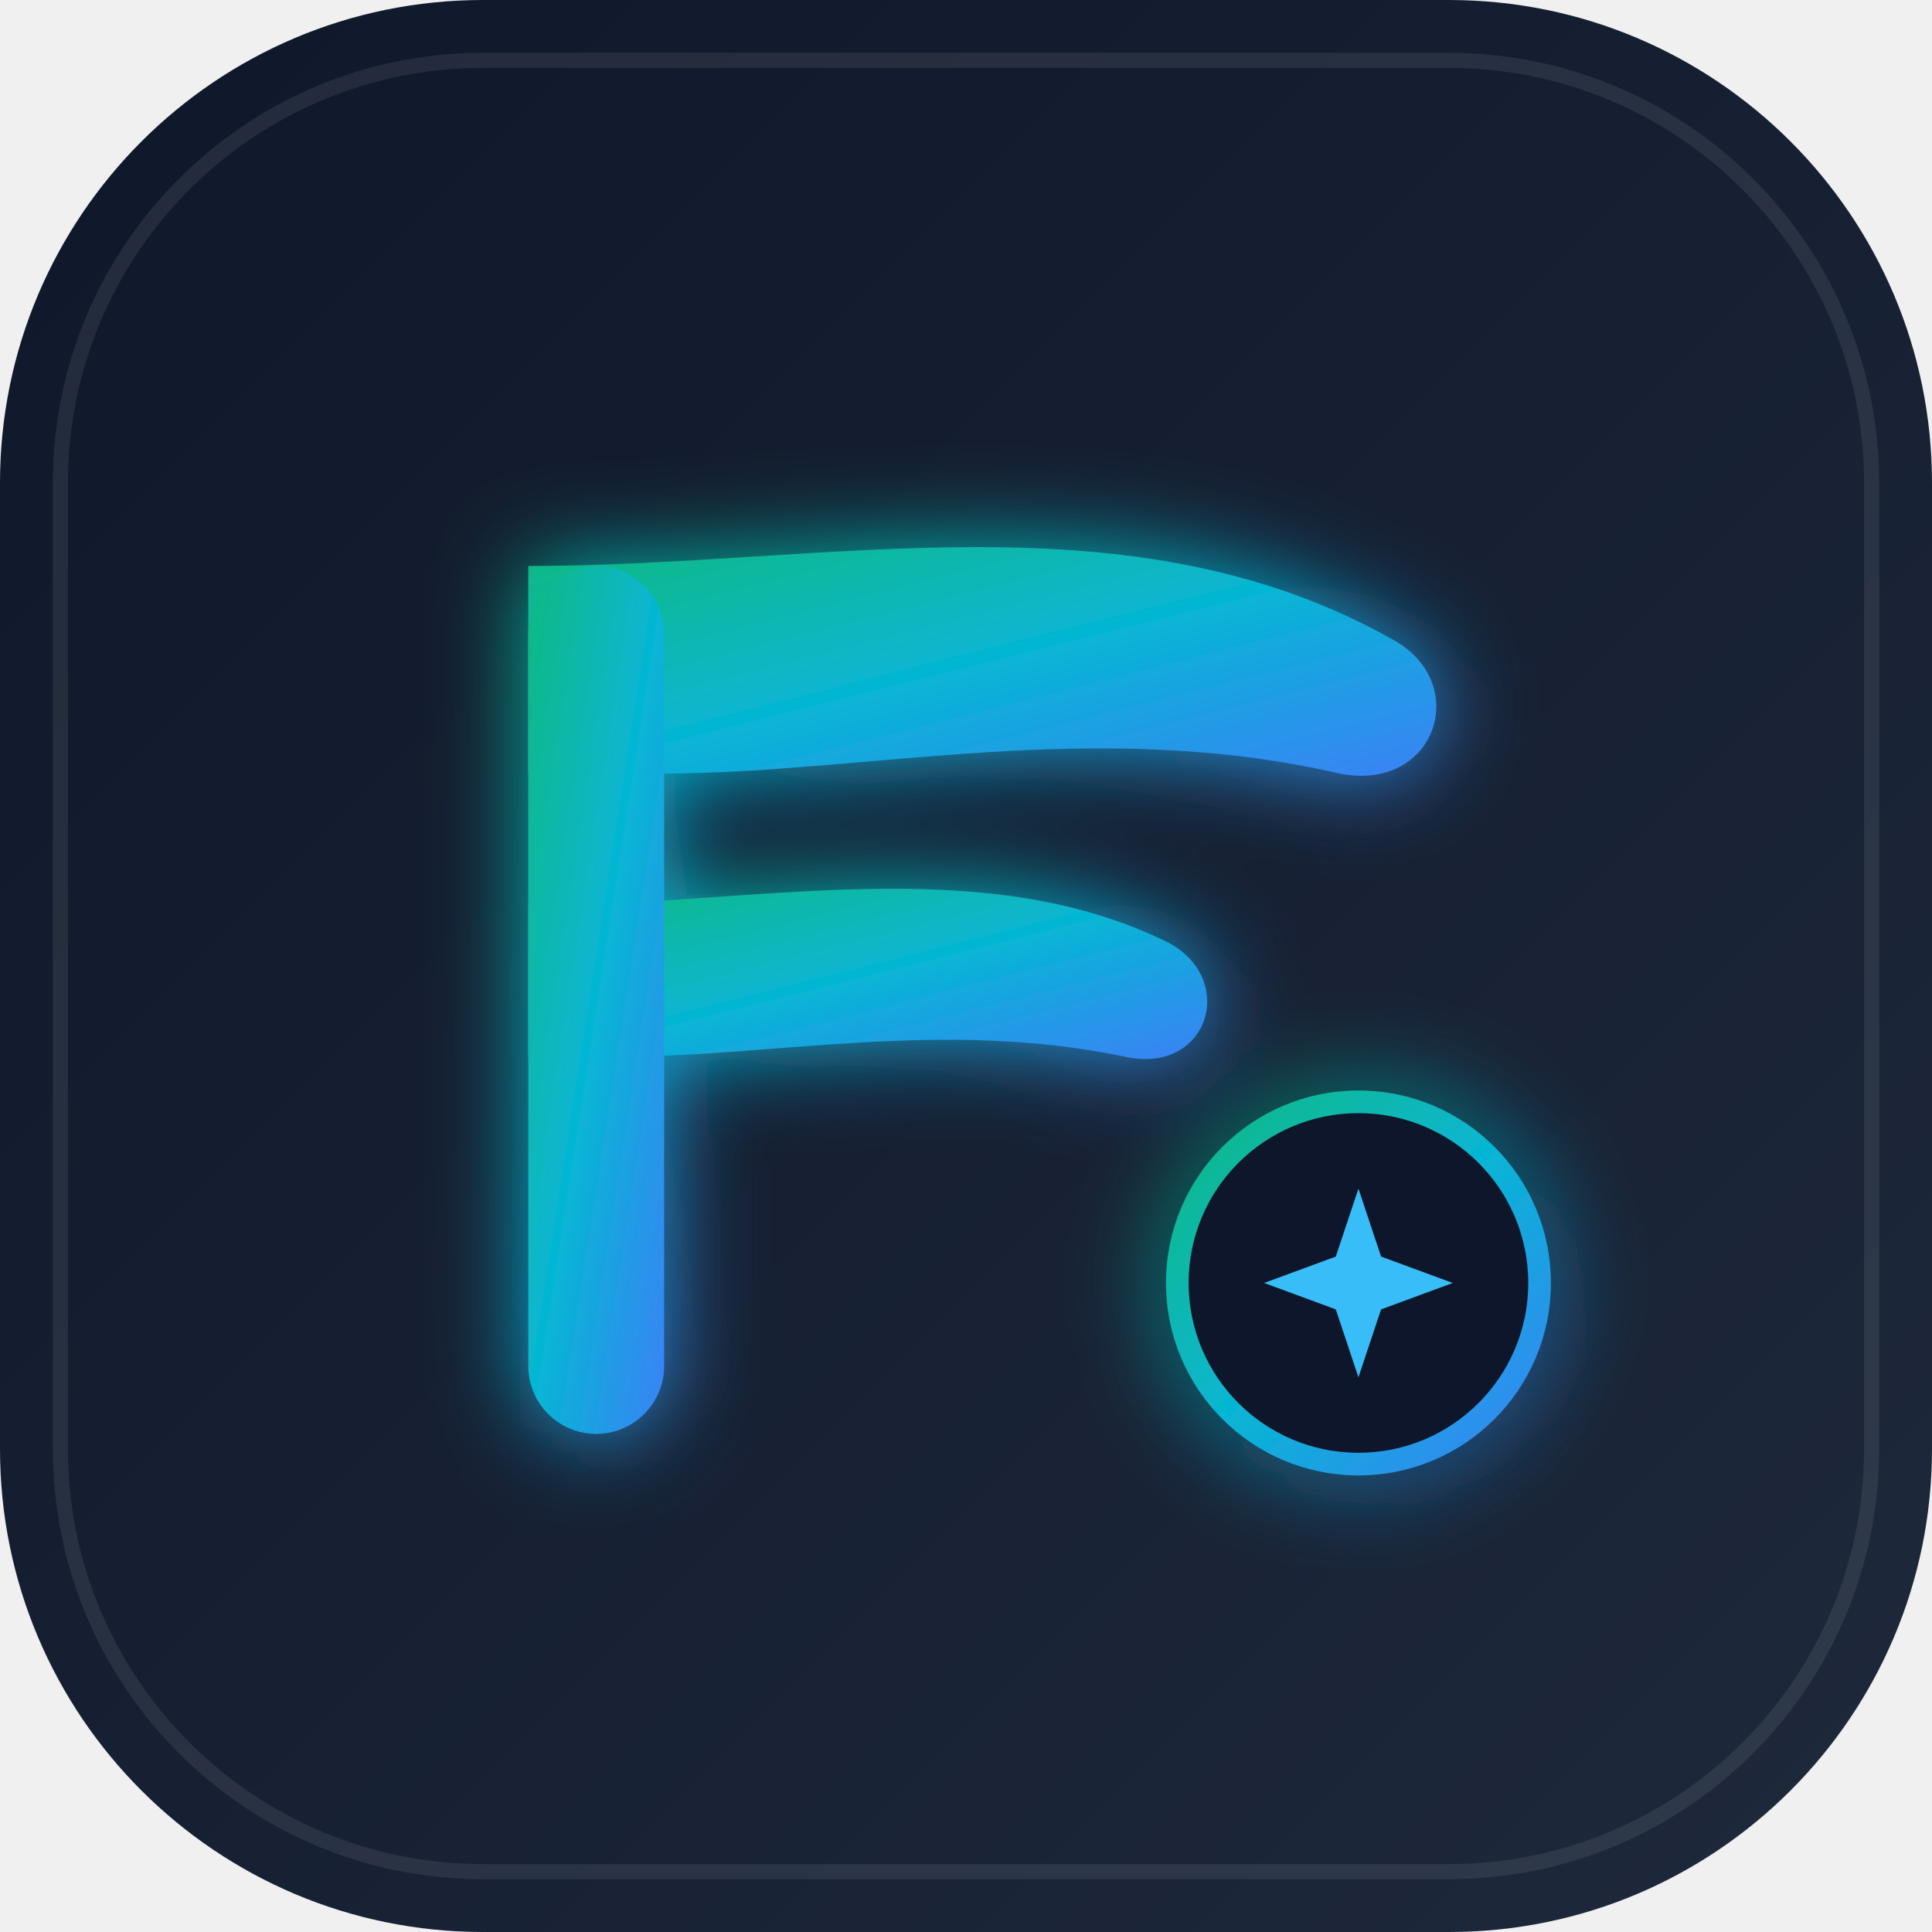
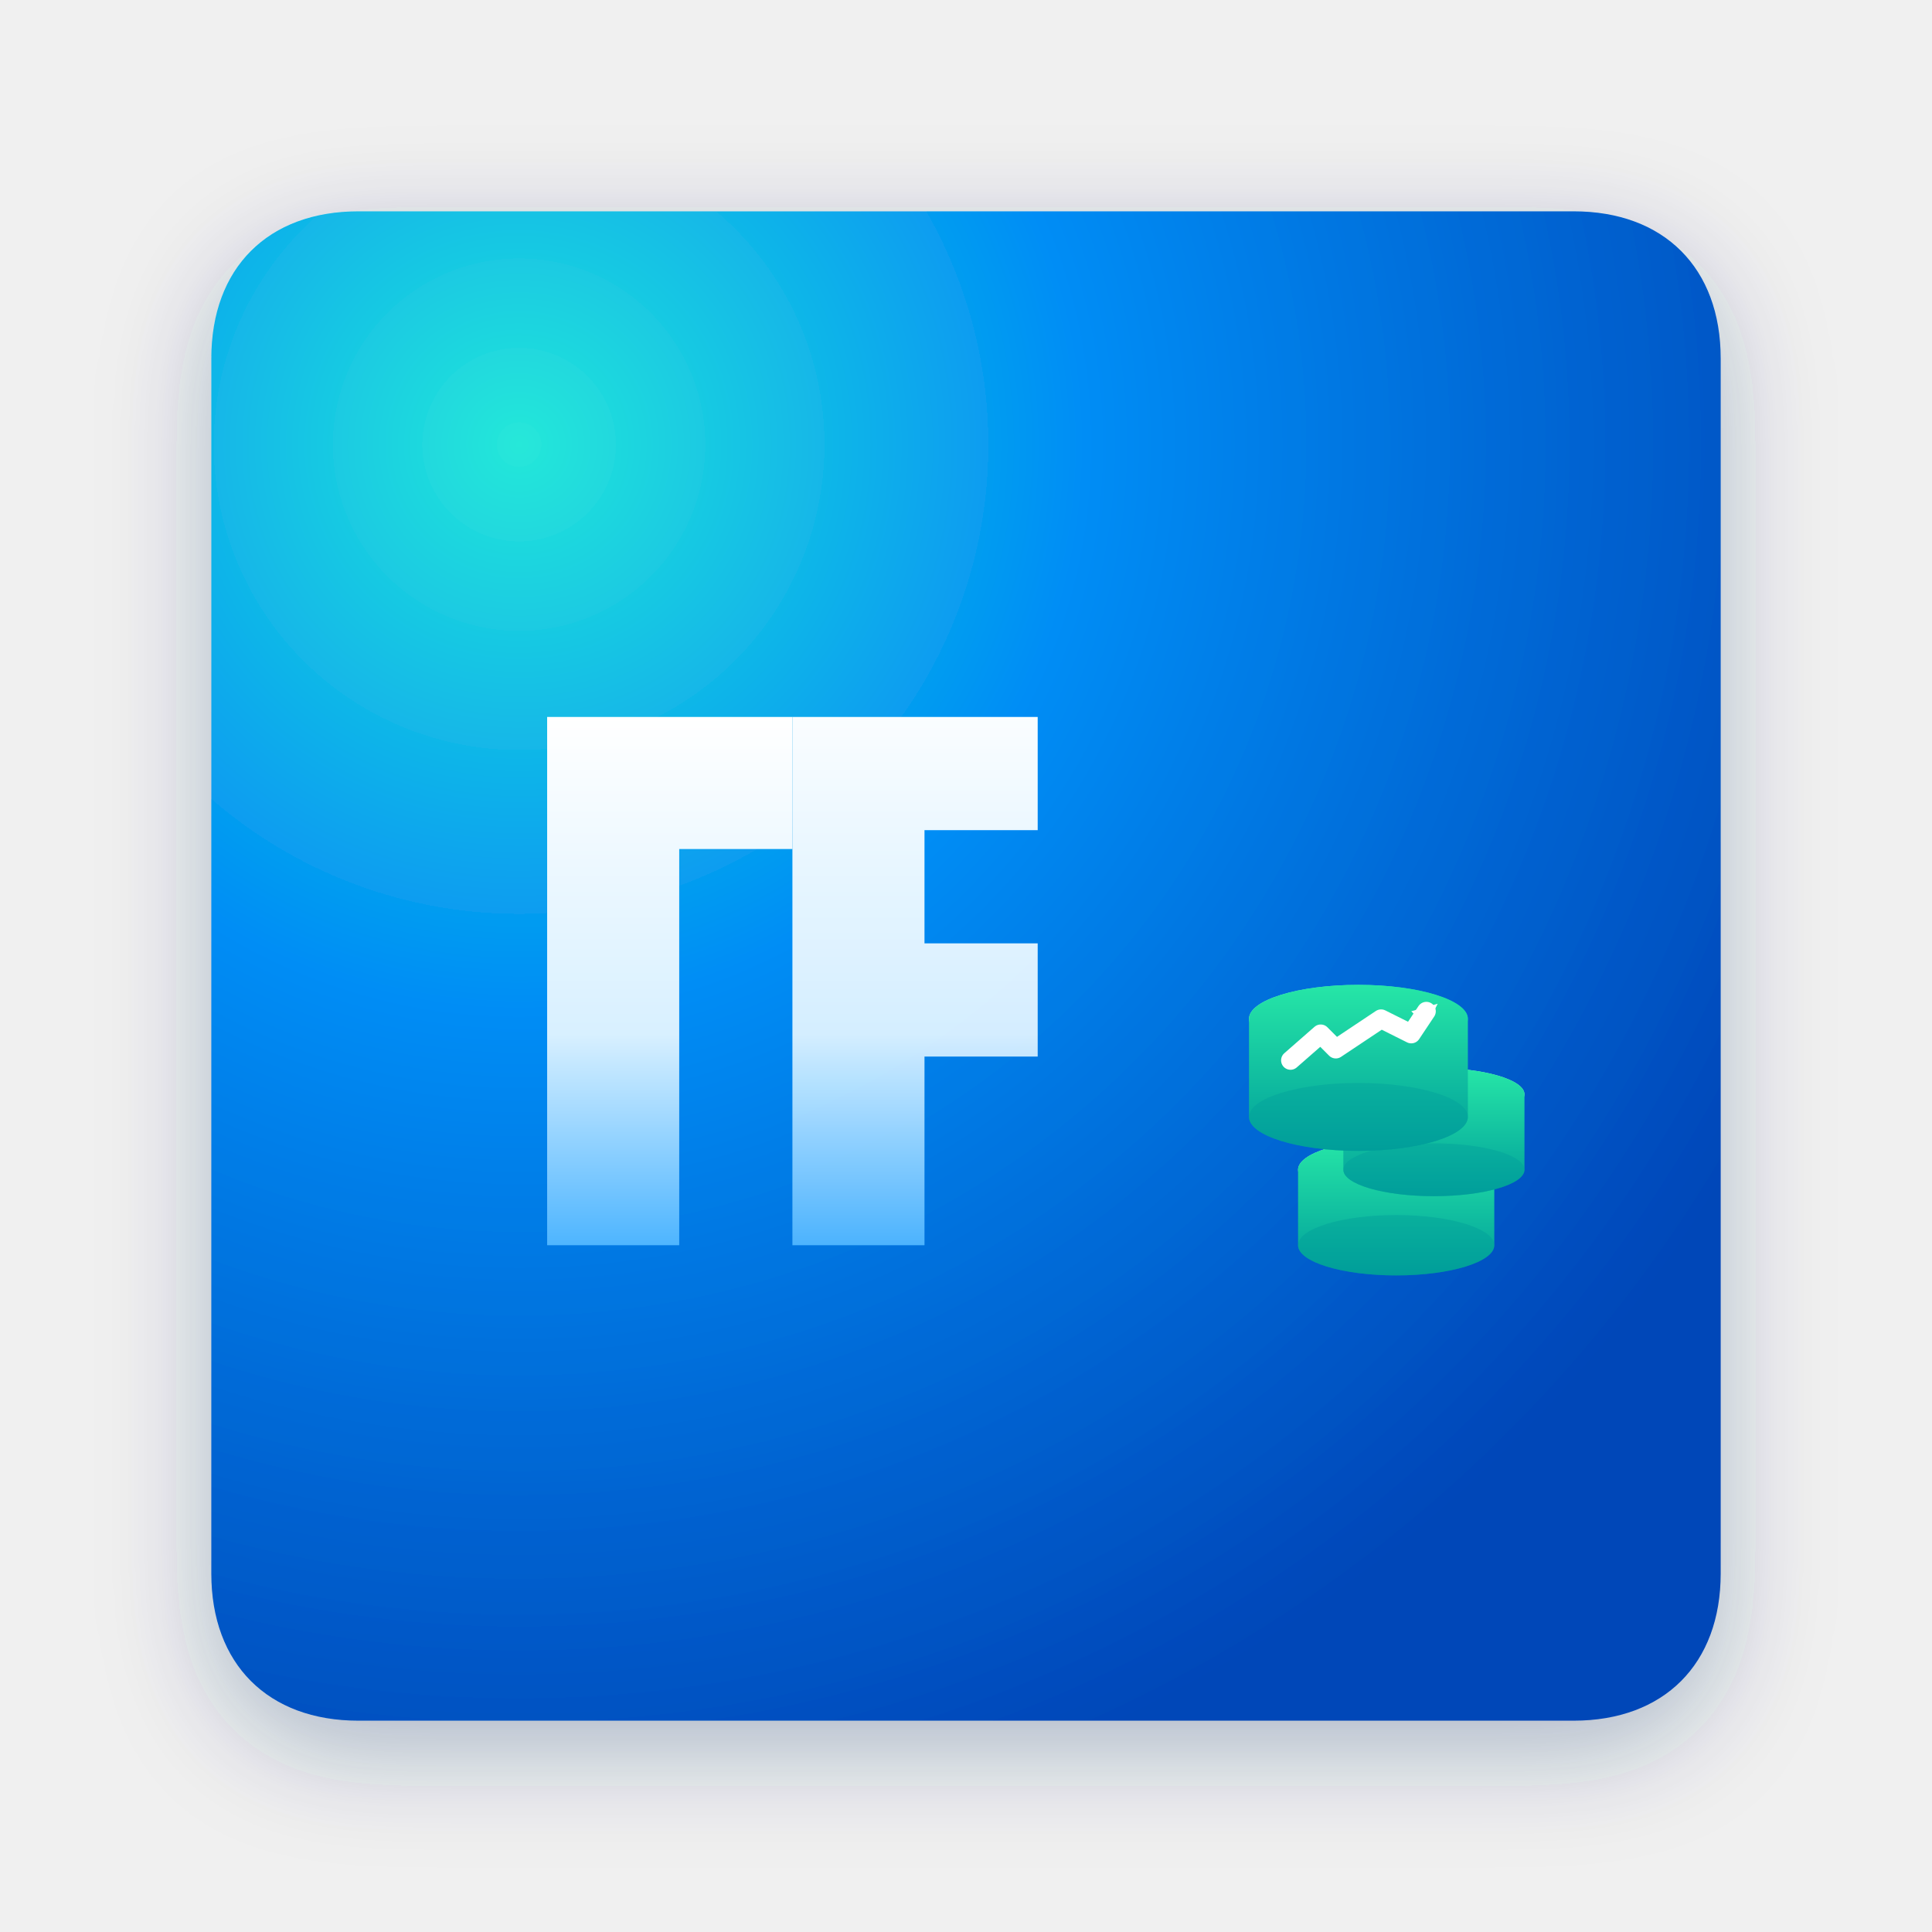
- <svg xmlns="http://www.w3.org/2000/svg" viewBox="0 0 512 512" width="512" height="512">
+ <svg xmlns="http://www.w3.org/2000/svg" width="1024" height="1024" viewBox="0 0 1024 1024">
  <defs>
-     <linearGradient id="bg" x1="0%" y1="0%" x2="100%" y2="100%">
-       <stop offset="0%" stop-color="#0F172A" />
-       <stop offset="100%" stop-color="#1E293B" />
+     <radialGradient id="bgGrad" cx="20%" cy="15%" r="95%">
+       <stop offset="0%" stop-color="#26E8D9" />
+       <stop offset="40%" stop-color="#008DF5" />
+       <stop offset="100%" stop-color="#0046B8" />
+     </radialGradient>
+     <linearGradient id="ltGrad" x1="0" y1="0" x2="0" y2="1">
+       <stop offset="0%" stop-color="#FFFFFF" />
+       <stop offset="60%" stop-color="#D8F0FF" />
+       <stop offset="100%" stop-color="#4EB5FF" />
    </linearGradient>
-     <linearGradient id="flow" x1="0%" y1="0%" x2="100%" y2="100%">
-       <stop offset="0%" stop-color="#10B981" />
-       <stop offset="50%" stop-color="#06B6D4" />
-       <stop offset="100%" stop-color="#3B82F6" />
+     <linearGradient id="coinBody" x1="0" y1="0" x2="0" y2="1">
+       <stop offset="0%" stop-color="#26E6A7" />
+       <stop offset="100%" stop-color="#009E9A" />
    </linearGradient>
-     <linearGradient id="accent" x1="0%" y1="0%" x2="100%" y2="100%">
-       <stop offset="0%" stop-color="#F59E0B" />
-       <stop offset="100%" stop-color="#EF4444" />
+     <linearGradient id="coinTop" x1="0" y1="0" x2="1" y2="0">
+       <stop offset="0%" stop-color="#86FFC2" />
+       <stop offset="100%" stop-color="#00CDB7" />
    </linearGradient>
-     <filter id="glow" x="-20%" y="-20%" width="140%" height="140%">
-       <feGaussianBlur stdDeviation="12" result="blur" />
-       <feComposite in="SourceGraphic" in2="blur" operator="over" />
+     <filter id="softShadow" x="-20%" y="-20%" width="140%" height="140%">
+       <feDropShadow dx="0" dy="16" stdDeviation="28" flood-color="#002B66" flood-opacity="0.28" />
    </filter>
  </defs>
-   <rect width="512" height="512" rx="128" fill="url(#bg)" />
-   <rect x="16" y="16" width="480" height="480" rx="112" fill="none" stroke="rgba(255,255,255,0.08)" stroke-width="4" />
-   <g filter="url(#glow)">
-     <path d="M 140 150 C 220 150, 300 130, 370 170 C 390 182, 380 210, 355 205 C 290 190, 230 205, 175 205 L 140 205 Z" fill="url(#flow)" />
-     <path d="M 140 240 C 200 240, 260 225, 310 250 C 328 260, 320 285, 298 280 C 250 270, 205 280, 165 280 L 140 280 Z" fill="url(#flow)" />
-     <rect x="140" y="150" width="36" height="230" rx="18" fill="url(#flow)" />
-     <circle cx="360" cy="340" r="48" fill="#0F172A" stroke="url(#flow)" stroke-width="6" />
-     <path d="M 360 315 L 366 333 L 385 340 L 366 347 L 360 365 L 354 347 L 335 340 L 354 333 Z" fill="#38BDF8" />
+   <g filter="url(#softShadow)">
+     <path d="M 112 190 C 112 142 142 112 190 112 H 834 C 882 112 912 142 912 190 V 834 C 912 882 882 912 834 912 H 190 C 142 912 112 882 112 834 Z" fill="url(#bgGrad)" />
+   </g>
+   <g>
+     <path d="M 290 380 H 420 V 450 H 360 V 660 H 290 V 380 Z" fill="url(#ltGrad)" />
+     <path d="M 420 380 H 550 V 440 H 490 V 500 H 550 V 560 H 490 V 660 H 420 V 380 Z" fill="url(#ltGrad)" opacity="0.98" />
+   </g>
+   <g>
+     <ellipse cx="740" cy="620" rx="52" ry="16" fill="#8FFFC5" />
+     <path d="M 688 620 V 660 A 52 16 0 0 0 792 660 V 620 A 52 16 0 0 0 688 620 Z" fill="url(#coinBody)" />
+     <ellipse cx="740" cy="660" rx="52" ry="16" fill="#009E9A" opacity="0.45" />
+   </g>
+   <g>
+     <ellipse cx="760" cy="580" rx="48" ry="14" fill="#8FFFC5" />
+     <path d="M 712 580 V 620 A 48 14 0 0 0 808 620 V 580 A 48 14 0 0 0 712 580 Z" fill="url(#coinBody)" />
+     <ellipse cx="760" cy="620" rx="48" ry="14" fill="#009E9A" opacity="0.42" />
+   </g>
+   <g>
+     <ellipse cx="720" cy="540" rx="58" ry="18" fill="url(#coinTop)" />
+     <path d="M 662 540 V 592 A 58 18 0 0 0 778 592 V 540 A 58 18 0 0 0 662 540 Z" fill="url(#coinBody)" />
+     <ellipse cx="720" cy="592" rx="58" ry="18" fill="#009E9A" opacity="0.40" />
+     <path d="M 684 562 L 700 548 L 708 556 L 732 540 L 748 548 L 756 536" fill="none" stroke="#FFFFFF" stroke-width="10" stroke-linecap="round" stroke-linejoin="round" />
+     <path d="M 748 536 L 762 532 L 756 544 Z" fill="#FFFFFF" />
  </g>
</svg>
